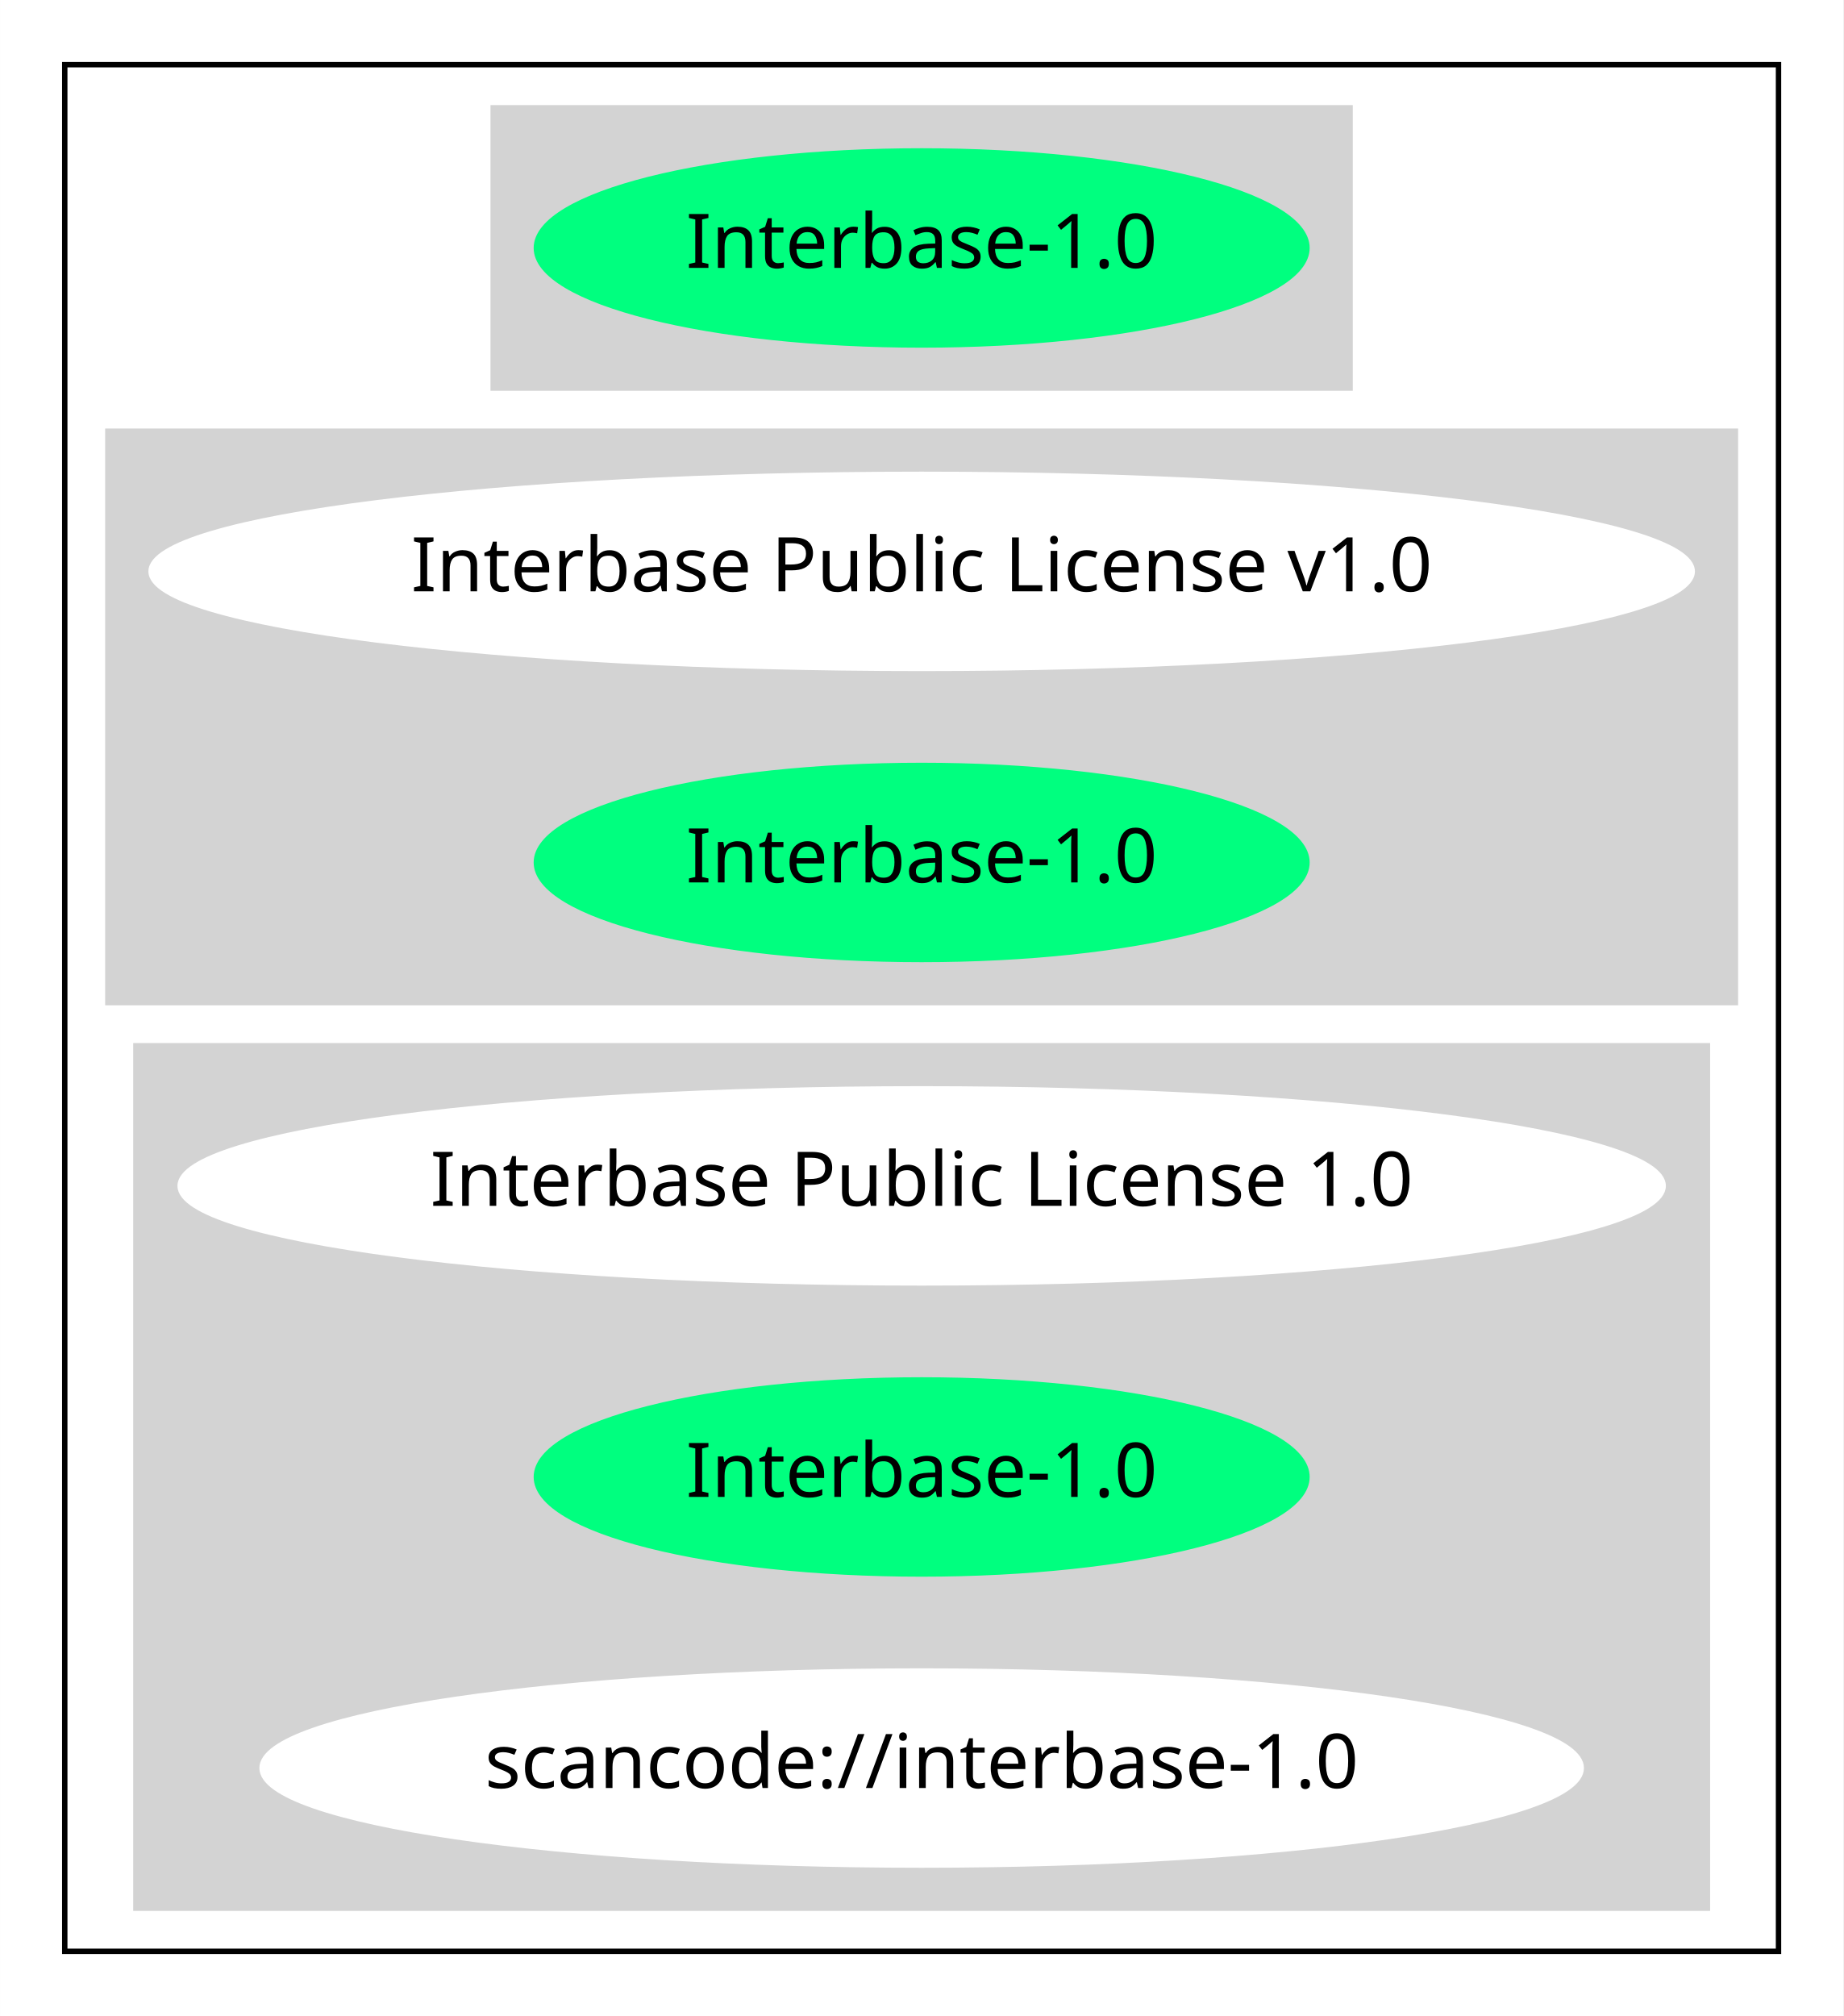
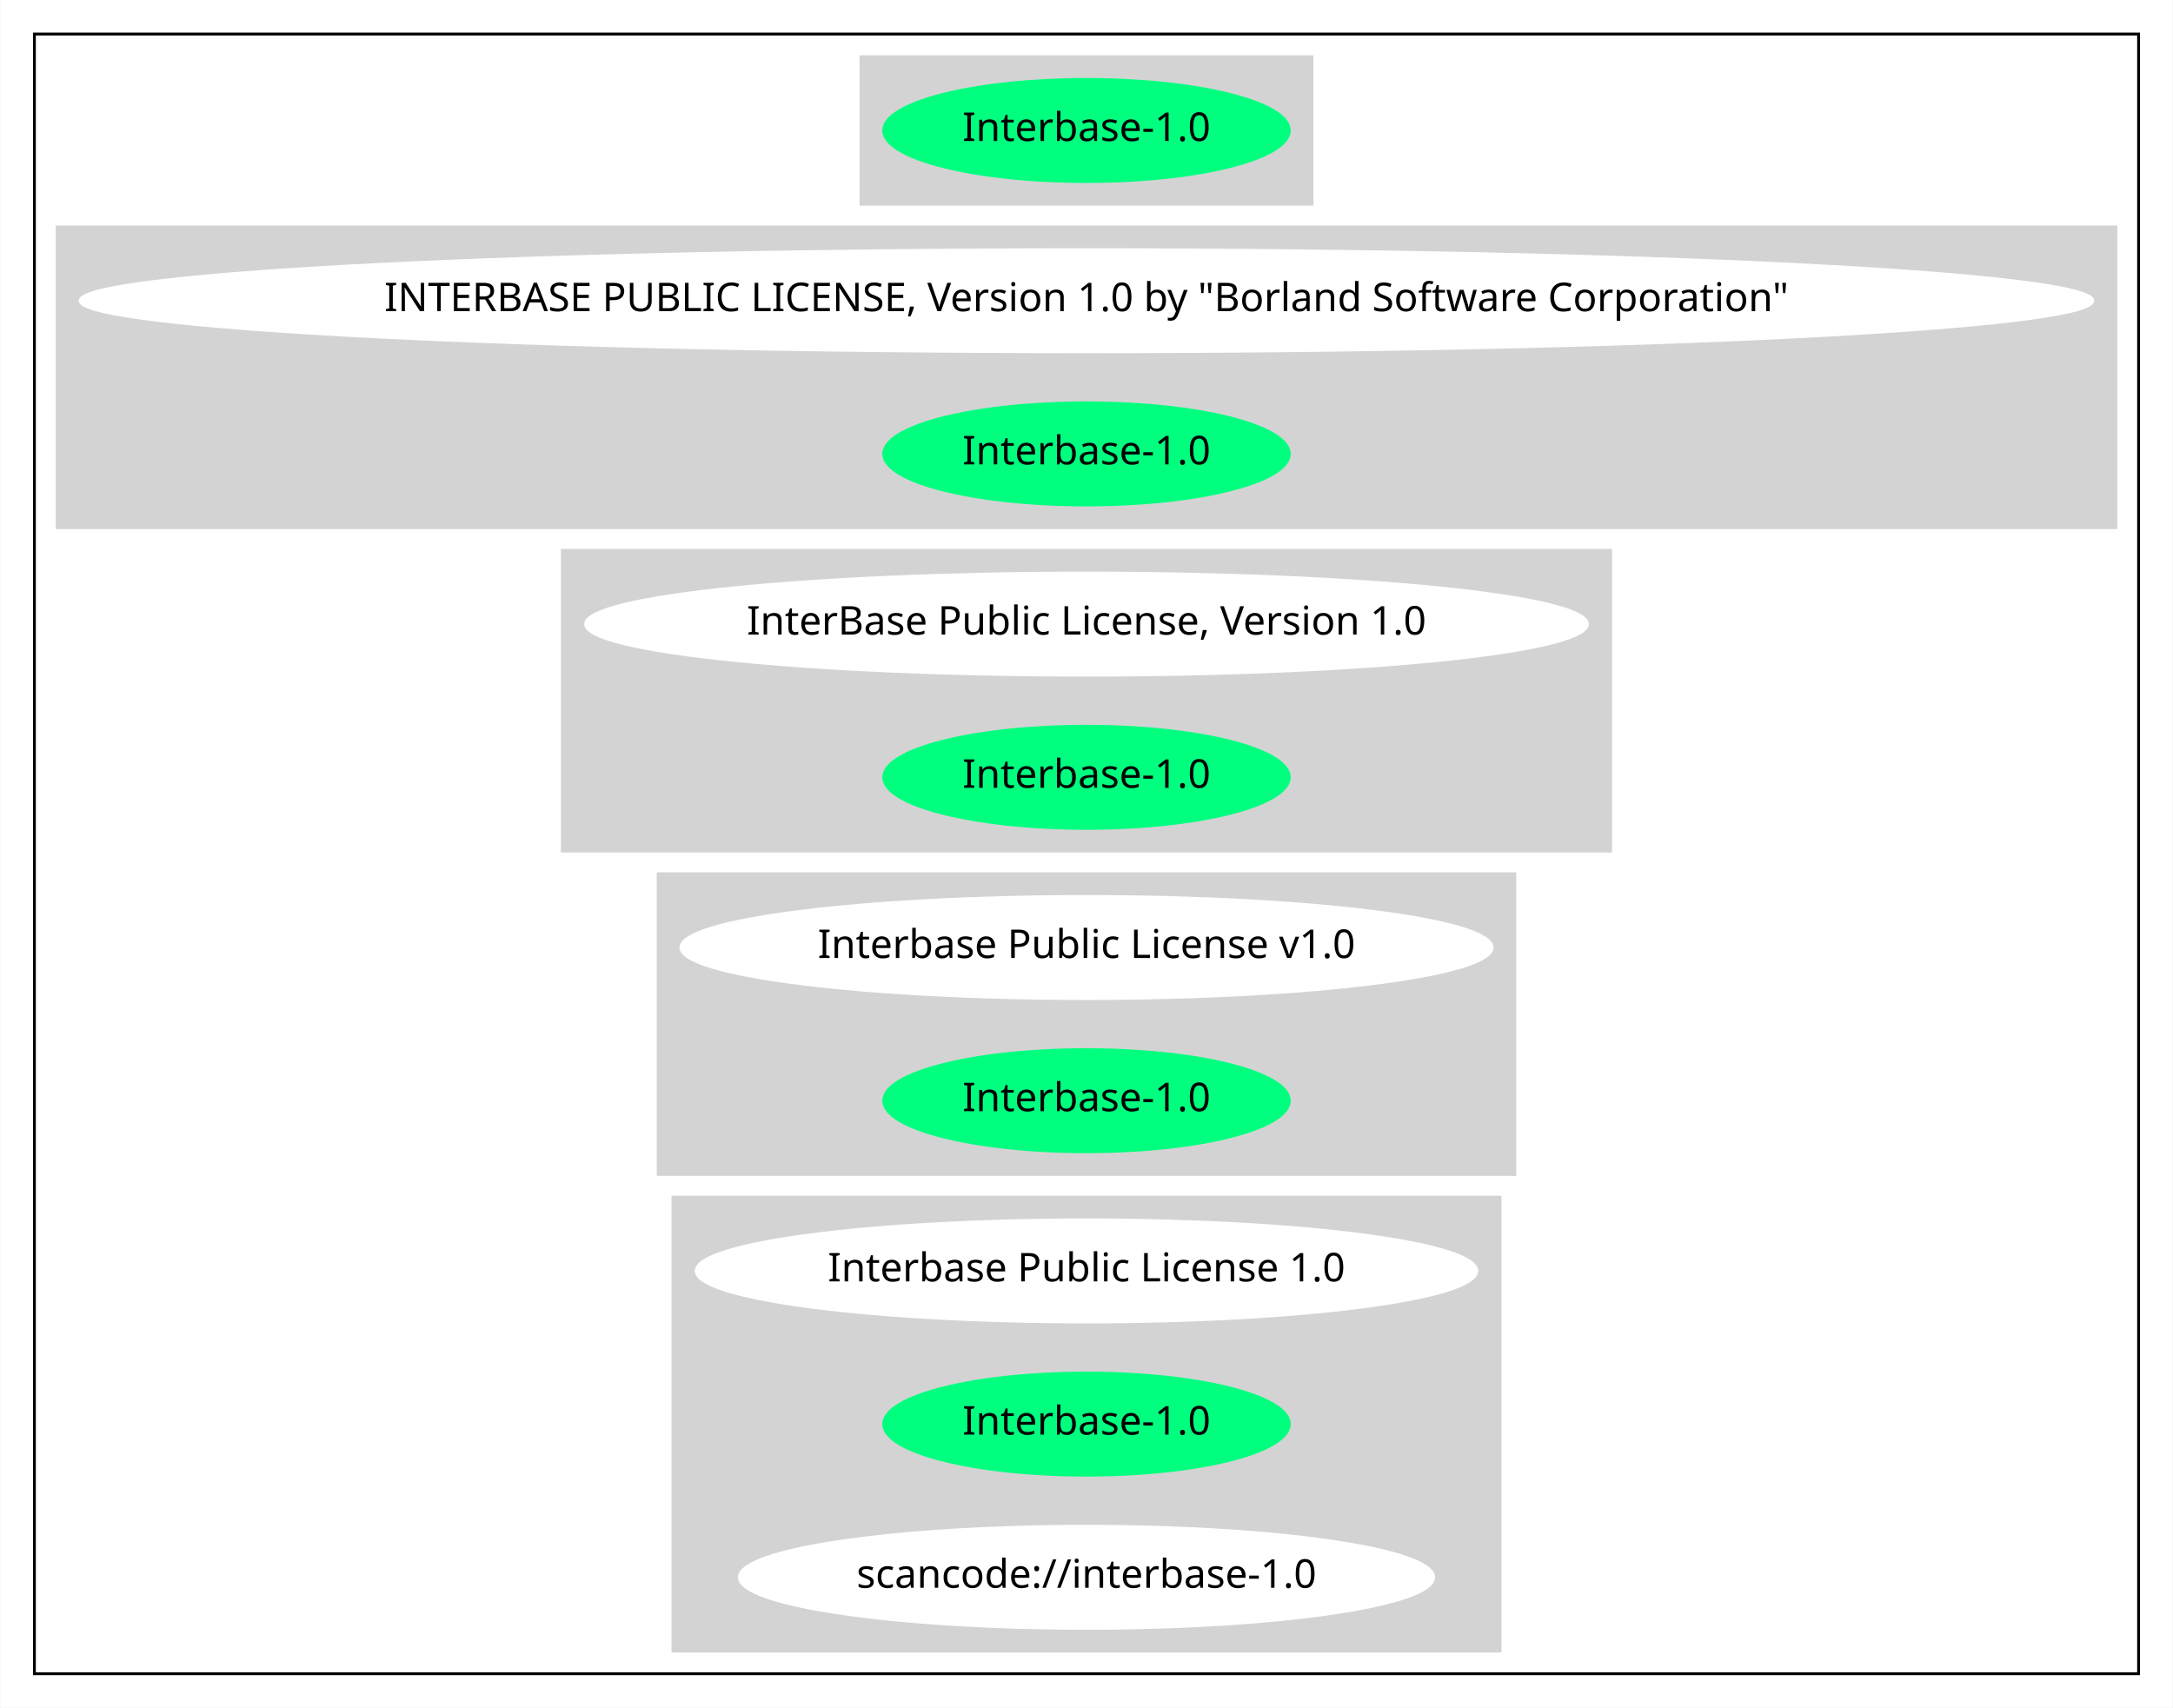
- <svg xmlns="http://www.w3.org/2000/svg" width="342pt" height="374pt" viewBox="0.00 0.00 341.97 374.00">
-   <g id="graph0" class="graph" transform="scale(1 1) rotate(0) translate(4 370)">
-     <polygon fill="white" stroke="transparent" points="-4,4 -4,-370 337.97,-370 337.97,4 -4,4" />
+ <svg xmlns="http://www.w3.org/2000/svg" width="766pt" height="602pt" viewBox="0.00 0.00 765.74 602.00">
+   <g id="graph0" class="graph" transform="scale(1 1) rotate(0) translate(4 598)">
+     <polygon fill="white" stroke="transparent" points="-4,4 -4,-598 761.74,-598 761.74,4 -4,4" />
    <g id="clust1" class="cluster">
-       <polygon fill="none" stroke="black" points="8,-8 8,-358 325.97,-358 325.97,-8 8,-8" />
+       <polygon fill="none" stroke="black" points="8,-8 8,-586 749.74,-586 749.74,-8 8,-8" />
    </g>
    <g id="clust2" class="cluster">
-       <polygon fill="lightgray" stroke="lightgray" points="87.49,-298 87.49,-350 246.48,-350 246.48,-298 87.49,-298" />
+       <polygon fill="lightgray" stroke="lightgray" points="299.37,-526 299.37,-578 458.36,-578 458.36,-526 299.37,-526" />
    </g>
    <g id="clust3" class="cluster">
-       <polygon fill="lightgray" stroke="lightgray" points="16,-184 16,-290 317.97,-290 317.97,-184 16,-184" />
+       <polygon fill="lightgray" stroke="lightgray" points="16,-412 16,-518 741.74,-518 741.74,-412 16,-412" />
    </g>
    <g id="clust4" class="cluster">
-       <polygon fill="lightgray" stroke="lightgray" points="21.2,-16 21.2,-176 312.78,-176 312.78,-16 21.2,-16" />
+       <polygon fill="lightgray" stroke="lightgray" points="194.08,-298 194.08,-404 563.65,-404 563.65,-298 194.08,-298" />
+     </g>
+     <g id="clust5" class="cluster">
+       <polygon fill="lightgray" stroke="lightgray" points="227.88,-184 227.88,-290 529.86,-290 529.86,-184 227.88,-184" />
+     </g>
+     <g id="clust6" class="cluster">
+       <polygon fill="lightgray" stroke="lightgray" points="233.08,-16 233.08,-176 524.66,-176 524.66,-16 233.08,-16" />
    </g>
    <g id="node1" class="node">
-       <ellipse fill="springgreen" stroke="springgreen" cx="166.99" cy="-324" rx="71.49" ry="18" />
-       <text text-anchor="middle" x="166.99" y="-320.3" font-family="Times-Roman" font-size="14.00">Interbase-1.0</text>
+       <ellipse fill="springgreen" stroke="springgreen" cx="378.87" cy="-552" rx="71.49" ry="18" />
+       <text text-anchor="middle" x="378.87" y="-548.3" font-family="Times-Roman" font-size="14.00">Interbase-1.0</text>
    </g>
    <g id="node2" class="node">
-       <ellipse fill="white" stroke="white" cx="166.99" cy="-264" rx="142.97" ry="18" />
-       <text text-anchor="middle" x="166.99" y="-260.3" font-family="Times-Roman" font-size="14.00">Interbase Public License v1.0</text>
+       <ellipse fill="white" stroke="white" cx="378.87" cy="-492" rx="354.74" ry="18" />
+       <text text-anchor="middle" x="378.87" y="-488.3" font-family="Times-Roman" font-size="14.00">INTERBASE PUBLIC LICENSE, Version 1.0 by "Borland Software Corporation"</text>
    </g>
    <g id="node3" class="node">
-       <ellipse fill="springgreen" stroke="springgreen" cx="166.99" cy="-210" rx="71.49" ry="18" />
-       <text text-anchor="middle" x="166.99" y="-206.3" font-family="Times-Roman" font-size="14.00">Interbase-1.0</text>
+       <ellipse fill="springgreen" stroke="springgreen" cx="378.87" cy="-438" rx="71.49" ry="18" />
+       <text text-anchor="middle" x="378.87" y="-434.3" font-family="Times-Roman" font-size="14.00">Interbase-1.0</text>
    </g>
    <g id="node4" class="node">
-       <ellipse fill="white" stroke="white" cx="166.99" cy="-150" rx="137.58" ry="18" />
-       <text text-anchor="middle" x="166.99" y="-146.3" font-family="Times-Roman" font-size="14.00">Interbase Public License 1.0</text>
+       <ellipse fill="white" stroke="white" cx="378.87" cy="-378" rx="176.57" ry="18" />
+       <text text-anchor="middle" x="378.87" y="-374.3" font-family="Times-Roman" font-size="14.00">InterBase Public License, Version 1.0</text>
    </g>
    <g id="node5" class="node">
-       <ellipse fill="springgreen" stroke="springgreen" cx="166.99" cy="-96" rx="71.49" ry="18" />
-       <text text-anchor="middle" x="166.99" y="-92.3" font-family="Times-Roman" font-size="14.00">Interbase-1.0</text>
+       <ellipse fill="springgreen" stroke="springgreen" cx="378.87" cy="-324" rx="71.49" ry="18" />
+       <text text-anchor="middle" x="378.87" y="-320.3" font-family="Times-Roman" font-size="14.00">Interbase-1.0</text>
    </g>
    <g id="node6" class="node">
-       <ellipse fill="white" stroke="white" cx="166.99" cy="-42" rx="122.38" ry="18" />
-       <text text-anchor="middle" x="166.99" y="-38.3" font-family="Times-Roman" font-size="14.00">scancode://interbase-1.0</text>
+       <ellipse fill="white" stroke="white" cx="378.87" cy="-264" rx="142.97" ry="18" />
+       <text text-anchor="middle" x="378.87" y="-260.3" font-family="Times-Roman" font-size="14.00">Interbase Public License v1.0</text>
+     </g>
+     <g id="node7" class="node">
+       <ellipse fill="springgreen" stroke="springgreen" cx="378.87" cy="-210" rx="71.49" ry="18" />
+       <text text-anchor="middle" x="378.87" y="-206.3" font-family="Times-Roman" font-size="14.00">Interbase-1.0</text>
+     </g>
+     <g id="node8" class="node">
+       <ellipse fill="white" stroke="white" cx="378.87" cy="-150" rx="137.58" ry="18" />
+       <text text-anchor="middle" x="378.87" y="-146.3" font-family="Times-Roman" font-size="14.00">Interbase Public License 1.0</text>
+     </g>
+     <g id="node9" class="node">
+       <ellipse fill="springgreen" stroke="springgreen" cx="378.87" cy="-96" rx="71.49" ry="18" />
+       <text text-anchor="middle" x="378.87" y="-92.3" font-family="Times-Roman" font-size="14.00">Interbase-1.0</text>
+     </g>
+     <g id="node10" class="node">
+       <ellipse fill="white" stroke="white" cx="378.87" cy="-42" rx="122.38" ry="18" />
+       <text text-anchor="middle" x="378.87" y="-38.3" font-family="Times-Roman" font-size="14.00">scancode://interbase-1.0</text>
    </g>
  </g>
</svg>
